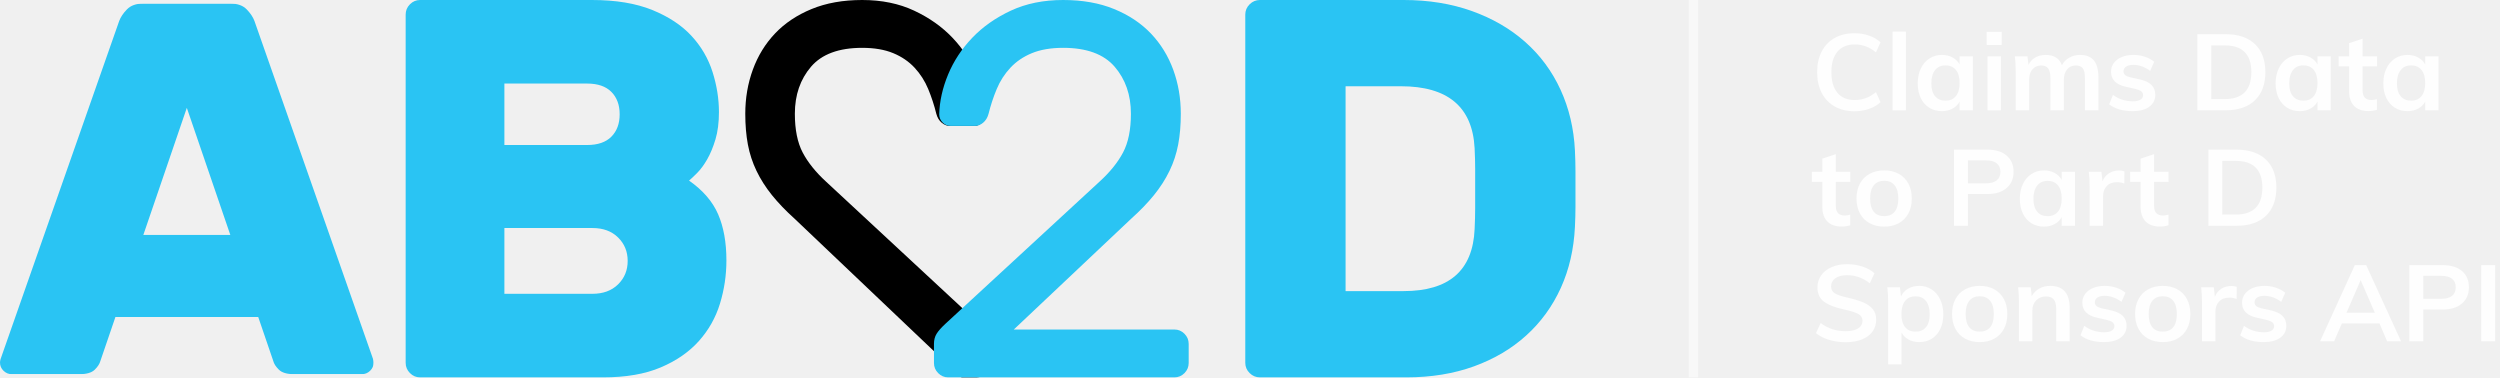
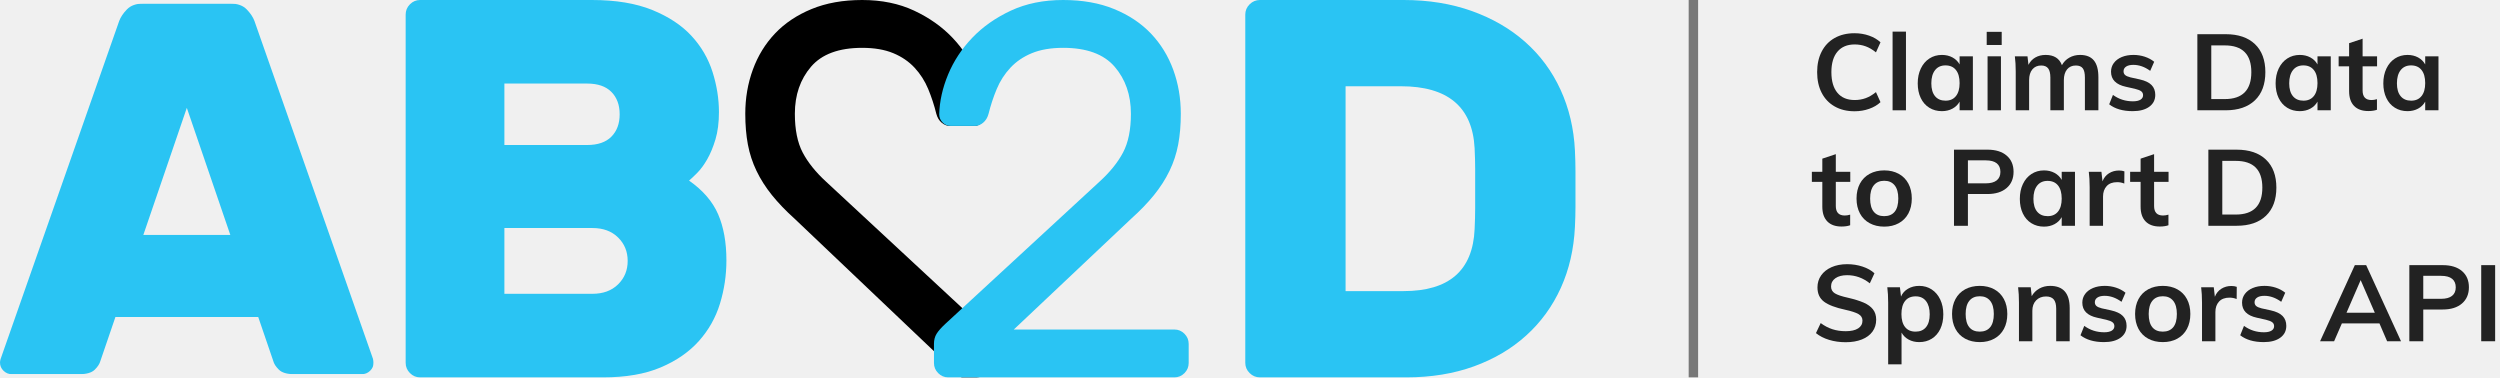
<svg xmlns="http://www.w3.org/2000/svg" xmlns:xlink="http://www.w3.org/1999/xlink" width="265px" height="40px" viewBox="0 0 265 40" version="1.1">
  <defs>
    <polygon id="path-1" points="0 0.375 39.606 0.375 39.606 39.663 0 39.663" />
  </defs>
  <g id="Page-1" stroke="none" stroke-width="1" fill="none" fill-rule="evenodd">
    <g id="AB2D-homepage-v1---middle" transform="translate(-171, -15)">
      <g id="Group-5" transform="translate(171, 15)">
-         <rect id="Rectangle" fill-opacity="0.5" fill="#FFFFFF" x="179" y="0" width="1" height="40" />
-         <path d="M194.476,11.283 C193.877,10.944 193.418,10.462 193.098,9.839 C192.778,9.215 192.617,8.485 192.617,7.646 C192.617,6.815 192.778,6.088 193.098,5.465 C193.418,4.842 193.877,4.362 194.476,4.026 C195.075,3.69 195.775,3.522 196.576,3.522 C197.125,3.522 197.642,3.607 198.126,3.777 C198.61,3.946 199.012,4.183 199.332,4.485 L198.852,5.55 C198.486,5.255 198.122,5.042 197.76,4.91 C197.397,4.778 197.01,4.711 196.598,4.711 C195.813,4.711 195.204,4.964 194.774,5.471 C194.343,5.977 194.127,6.702 194.127,7.646 C194.127,8.598 194.341,9.329 194.768,9.839 C195.195,10.349 195.805,10.603 196.598,10.603 C197.01,10.603 197.397,10.538 197.76,10.405 C198.122,10.274 198.486,10.06 198.852,9.765 L199.332,10.83 C199.012,11.133 198.61,11.368 198.126,11.538 C197.642,11.709 197.125,11.794 196.576,11.794 C195.775,11.794 195.075,11.624 194.476,11.283" id="Fill-4" fill="#FEFEFE" />
-         <polygon id="Fill-6" fill="#FEFEFE" points="200.614 11.692 202.032 11.692 202.032 3.352 200.614 3.352" />
-         <path d="M207.329,10.184 C207.588,9.86 207.718,9.402 207.718,8.813 C207.718,8.209 207.588,7.744 207.329,7.42 C207.07,7.095 206.699,6.932 206.219,6.932 C205.747,6.932 205.379,7.1 205.116,7.436 C204.852,7.773 204.721,8.24 204.721,8.836 C204.721,9.425 204.852,9.879 205.116,10.196 C205.379,10.513 205.75,10.671 206.231,10.671 C206.703,10.671 207.07,10.509 207.329,10.184 L207.329,10.184 Z M209.125,5.969 L209.125,11.691 L207.718,11.691 L207.718,10.774 C207.543,11.091 207.291,11.338 206.963,11.516 C206.635,11.693 206.261,11.782 205.842,11.782 C205.338,11.782 204.893,11.662 204.504,11.419 C204.114,11.178 203.813,10.834 203.6,10.389 C203.386,9.943 203.279,9.425 203.279,8.836 C203.279,8.247 203.388,7.724 203.606,7.266 C203.823,6.809 204.126,6.454 204.515,6.201 C204.904,5.949 205.346,5.822 205.842,5.822 C206.261,5.822 206.635,5.911 206.963,6.088 C207.291,6.266 207.543,6.513 207.718,6.83 L207.718,5.969 L209.125,5.969 Z" id="Fill-8" fill="#FEFEFE" />
-         <path d="M210.682,11.692 L212.1,11.692 L212.1,5.969 L210.682,5.969 L210.682,11.692 Z M210.59,4.768 L212.18,4.768 L212.18,3.375 L210.59,3.375 L210.59,4.768 Z" id="Fill-9" fill="#FEFEFE" />
-         <path d="M221.95,6.405 C222.27,6.794 222.43,7.386 222.43,8.179 L222.43,11.691 L221,11.691 L221,8.224 C221,7.771 220.926,7.444 220.777,7.244 C220.628,7.044 220.382,6.943 220.039,6.943 C219.642,6.943 219.332,7.082 219.107,7.357 C218.882,7.633 218.769,8.013 218.769,8.496 L218.769,11.691 L217.339,11.691 L217.339,8.224 C217.339,7.779 217.261,7.454 217.105,7.25 C216.949,7.045 216.702,6.943 216.367,6.943 C215.97,6.943 215.657,7.082 215.429,7.357 C215.2,7.633 215.086,8.013 215.086,8.496 L215.086,11.691 L213.667,11.691 L213.667,7.589 C213.667,6.986 213.636,6.445 213.575,5.969 L214.914,5.969 L215.017,6.876 C215.184,6.536 215.427,6.275 215.743,6.094 C216.06,5.913 216.424,5.822 216.836,5.822 C217.72,5.822 218.296,6.185 218.563,6.909 C218.747,6.57 219.008,6.303 219.347,6.111 C219.686,5.918 220.066,5.822 220.485,5.822 C221.141,5.822 221.629,6.017 221.95,6.405" id="Fill-10" fill="#FEFEFE" />
-         <path d="M223.574,11.057 L223.974,10.06 C224.592,10.513 225.297,10.74 226.091,10.74 C226.434,10.74 226.698,10.683 226.885,10.57 C227.072,10.456 227.166,10.298 227.166,10.094 C227.166,9.92 227.101,9.782 226.972,9.68 C226.842,9.578 226.621,9.49 226.308,9.414 L225.347,9.199 C224.295,8.972 223.769,8.439 223.769,7.601 C223.769,7.253 223.867,6.946 224.066,6.678 C224.264,6.41 224.543,6.2 224.9,6.049 C225.26,5.897 225.675,5.822 226.148,5.822 C226.56,5.822 226.956,5.884 227.338,6.009 C227.719,6.133 228.055,6.313 228.344,6.547 L227.921,7.51 C227.342,7.087 226.747,6.876 226.136,6.876 C225.808,6.876 225.553,6.936 225.37,7.057 C225.187,7.178 225.095,7.344 225.095,7.555 C225.095,7.722 225.151,7.854 225.261,7.952 C225.372,8.051 225.56,8.133 225.828,8.201 L226.812,8.417 C227.384,8.546 227.801,8.743 228.064,9.012 C228.327,9.28 228.459,9.629 228.459,10.06 C228.459,10.589 228.245,11.008 227.818,11.318 C227.391,11.627 226.807,11.782 226.068,11.782 C225.023,11.782 224.192,11.541 223.574,11.057" id="Fill-11" fill="#FEFEFE" />
-         <path d="M235.827,10.502 C237.703,10.502 238.641,9.55 238.641,7.646 C238.641,5.758 237.703,4.813 235.827,4.813 L234.396,4.813 L234.396,10.502 L235.827,10.502 Z M232.92,3.624 L235.918,3.624 C237.253,3.624 238.288,3.975 239.024,4.677 C239.76,5.38 240.128,6.37 240.128,7.646 C240.128,8.931 239.76,9.926 239.024,10.632 C238.288,11.338 237.253,11.691 235.918,11.691 L232.92,11.691 L232.92,3.624 Z" id="Fill-12" fill="#FEFEFE" />
-         <path d="M245.265,10.184 C245.524,9.86 245.654,9.402 245.654,8.813 C245.654,8.209 245.524,7.744 245.265,7.42 C245.005,7.095 244.635,6.932 244.155,6.932 C243.682,6.932 243.314,7.1 243.051,7.436 C242.788,7.773 242.656,8.24 242.656,8.836 C242.656,9.425 242.788,9.879 243.051,10.196 C243.314,10.513 243.686,10.671 244.166,10.671 C244.639,10.671 245.005,10.509 245.265,10.184 L245.265,10.184 Z M247.061,5.969 L247.061,11.691 L245.654,11.691 L245.654,10.774 C245.478,11.091 245.226,11.338 244.898,11.516 C244.57,11.693 244.196,11.782 243.777,11.782 C243.274,11.782 242.828,11.662 242.439,11.419 C242.05,11.178 241.749,10.834 241.535,10.389 C241.322,9.943 241.215,9.425 241.215,8.836 C241.215,8.247 241.323,7.724 241.541,7.266 C241.758,6.809 242.061,6.454 242.45,6.201 C242.839,5.949 243.281,5.822 243.777,5.822 C244.196,5.822 244.57,5.911 244.898,6.088 C245.226,6.266 245.478,6.513 245.654,6.83 L245.654,5.969 L247.061,5.969 Z" id="Fill-13" fill="#FEFEFE" />
-         <path d="M250.436,7.034 L250.436,9.595 C250.436,10.267 250.751,10.604 251.385,10.604 C251.56,10.604 251.751,10.574 251.957,10.513 L251.957,11.635 C251.705,11.725 251.4,11.771 251.042,11.771 C250.386,11.771 249.882,11.589 249.532,11.227 C249.18,10.864 249.005,10.343 249.005,9.663 L249.005,7.034 L247.896,7.034 L247.896,5.969 L249.005,5.969 L249.005,4.576 L250.436,4.1 L250.436,5.969 L251.969,5.969 L251.969,7.034 L250.436,7.034 Z" id="Fill-14" fill="#FEFEFE" />
-         <path d="M256.682,10.184 C256.942,9.86 257.071,9.402 257.071,8.813 C257.071,8.209 256.942,7.744 256.682,7.42 C256.423,7.095 256.053,6.932 255.572,6.932 C255.1,6.932 254.732,7.1 254.469,7.436 C254.205,7.773 254.074,8.24 254.074,8.836 C254.074,9.425 254.205,9.879 254.469,10.196 C254.732,10.513 255.103,10.671 255.584,10.671 C256.056,10.671 256.423,10.509 256.682,10.184 L256.682,10.184 Z M258.478,5.969 L258.478,11.691 L257.071,11.691 L257.071,10.774 C256.896,11.091 256.644,11.338 256.316,11.516 C255.988,11.693 255.614,11.782 255.195,11.782 C254.692,11.782 254.246,11.662 253.857,11.419 C253.467,11.178 253.166,10.834 252.953,10.389 C252.739,9.943 252.632,9.425 252.632,8.836 C252.632,8.247 252.741,7.724 252.959,7.266 C253.176,6.809 253.479,6.454 253.868,6.201 C254.257,5.949 254.699,5.822 255.195,5.822 C255.614,5.822 255.988,5.911 256.316,6.088 C256.644,6.266 256.896,6.513 257.071,6.83 L257.071,5.969 L258.478,5.969 Z" id="Fill-15" fill="#FEFEFE" />
-         <path d="M194.596,19.275 L194.596,21.836 C194.596,22.508 194.912,22.844 195.546,22.844 C195.721,22.844 195.912,22.814 196.118,22.754 L196.118,23.876 C195.866,23.966 195.561,24.012 195.203,24.012 C194.547,24.012 194.043,23.83 193.692,23.468 C193.341,23.105 193.166,22.584 193.166,21.904 L193.166,19.275 L192.057,19.275 L192.057,18.21 L193.166,18.21 L193.166,16.817 L194.596,16.34 L194.596,18.21 L196.129,18.21 L196.129,19.275 L194.596,19.275 Z" id="Fill-16" fill="#FEFEFE" />
-         <path d="M200.837,22.442 C201.092,22.129 201.22,21.662 201.22,21.043 C201.22,20.431 201.091,19.965 200.831,19.643 C200.572,19.323 200.205,19.162 199.733,19.162 C199.253,19.162 198.883,19.323 198.623,19.643 C198.364,19.965 198.234,20.431 198.234,21.043 C198.234,21.662 198.361,22.129 198.617,22.442 C198.873,22.756 199.241,22.912 199.721,22.912 C200.209,22.912 200.581,22.756 200.837,22.442 M198.183,23.66 C197.736,23.419 197.393,23.073 197.153,22.624 C196.912,22.174 196.792,21.647 196.792,21.043 C196.792,20.438 196.912,19.912 197.153,19.462 C197.393,19.013 197.736,18.667 198.183,18.425 C198.629,18.184 199.145,18.062 199.733,18.062 C200.313,18.062 200.824,18.184 201.266,18.425 C201.708,18.667 202.049,19.013 202.29,19.462 C202.53,19.912 202.65,20.438 202.65,21.043 C202.65,21.647 202.53,22.174 202.29,22.624 C202.049,23.073 201.708,23.419 201.266,23.66 C200.824,23.902 200.313,24.023 199.733,24.023 C199.145,24.023 198.629,23.902 198.183,23.66" id="Fill-17" fill="#FEFEFE" />
-         <path d="M210.487,19.434 C210.998,19.434 211.385,19.33 211.648,19.122 C211.911,18.914 212.043,18.614 212.043,18.221 C212.043,17.821 211.913,17.517 211.654,17.309 C211.395,17.102 211.005,16.998 210.487,16.998 L208.599,16.998 L208.599,19.434 L210.487,19.434 Z M207.123,15.864 L210.659,15.864 C211.536,15.864 212.218,16.074 212.706,16.494 C213.194,16.913 213.438,17.485 213.438,18.21 C213.438,18.935 213.193,19.509 212.7,19.932 C212.209,20.355 211.528,20.567 210.659,20.567 L208.599,20.567 L208.599,23.932 L207.123,23.932 L207.123,15.864 Z" id="Fill-18" fill="#FEFEFE" />
-         <path d="M218.152,22.425 C218.411,22.101 218.541,21.643 218.541,21.054 C218.541,20.45 218.411,19.985 218.152,19.661 C217.892,19.336 217.522,19.173 217.042,19.173 C216.569,19.173 216.202,19.341 215.938,19.677 C215.675,20.014 215.543,20.48 215.543,21.077 C215.543,21.666 215.675,22.119 215.938,22.437 C216.202,22.754 216.573,22.912 217.054,22.912 C217.526,22.912 217.892,22.75 218.152,22.425 L218.152,22.425 Z M219.948,18.21 L219.948,23.932 L218.541,23.932 L218.541,23.015 C218.365,23.331 218.114,23.579 217.785,23.757 C217.457,23.934 217.083,24.023 216.665,24.023 C216.161,24.023 215.715,23.902 215.326,23.66 C214.937,23.418 214.636,23.075 214.422,22.629 C214.209,22.183 214.102,21.666 214.102,21.077 C214.102,20.488 214.21,19.965 214.428,19.507 C214.645,19.05 214.948,18.695 215.337,18.442 C215.726,18.189 216.168,18.063 216.665,18.063 C217.083,18.063 217.457,18.152 217.785,18.329 C218.114,18.507 218.365,18.754 218.541,19.071 L218.541,18.21 L219.948,18.21 Z" id="Fill-19" fill="#FEFEFE" />
-         <path d="M225.187,18.165 L225.175,19.456 C224.932,19.358 224.68,19.309 224.421,19.309 C223.932,19.309 223.561,19.449 223.306,19.729 C223.05,20.008 222.922,20.378 222.922,20.839 L222.922,23.932 L221.504,23.932 L221.504,19.831 C221.504,19.226 221.473,18.686 221.412,18.21 L222.751,18.21 L222.865,19.219 C223.01,18.849 223.239,18.565 223.551,18.369 C223.864,18.172 224.218,18.074 224.616,18.074 C224.836,18.074 225.027,18.105 225.187,18.165" id="Fill-20" fill="#FEFEFE" />
-         <path d="M228.334,19.275 L228.334,21.836 C228.334,22.508 228.65,22.844 229.283,22.844 C229.458,22.844 229.649,22.814 229.855,22.754 L229.855,23.876 C229.603,23.966 229.298,24.012 228.94,24.012 C228.284,24.012 227.78,23.83 227.43,23.468 C227.078,23.105 226.904,22.584 226.904,21.904 L226.904,19.275 L225.794,19.275 L225.794,18.21 L226.904,18.21 L226.904,16.817 L228.334,16.34 L228.334,18.21 L229.867,18.21 L229.867,19.275 L228.334,19.275 Z" id="Fill-21" fill="#FEFEFE" />
-         <path d="M236.994,22.742 C238.87,22.742 239.808,21.791 239.808,19.887 C239.808,17.999 238.87,17.054 236.994,17.054 L235.563,17.054 L235.563,22.742 L236.994,22.742 Z M234.087,15.865 L237.085,15.865 C238.42,15.865 239.455,16.216 240.191,16.918 C240.927,17.621 241.295,18.61 241.295,19.887 C241.295,21.171 240.927,22.166 240.191,22.873 C239.455,23.579 238.42,23.932 237.085,23.932 L234.087,23.932 L234.087,15.865 Z" id="Fill-22" fill="#FEFEFE" />
-         <path d="M193.881,36.025 C193.336,35.859 192.873,35.621 192.491,35.311 L192.994,34.246 C193.391,34.541 193.805,34.758 194.236,34.898 C194.667,35.038 195.138,35.107 195.649,35.107 C196.213,35.107 196.65,35.009 196.958,34.813 C197.267,34.616 197.422,34.341 197.422,33.986 C197.422,33.684 197.279,33.452 196.993,33.289 C196.707,33.127 196.236,32.974 195.58,32.83 C194.558,32.611 193.815,32.328 193.349,31.98 C192.884,31.633 192.651,31.127 192.651,30.462 C192.651,29.986 192.781,29.563 193.04,29.193 C193.3,28.822 193.668,28.532 194.144,28.32 C194.621,28.109 195.172,28.003 195.798,28.003 C196.37,28.003 196.913,28.088 197.428,28.258 C197.943,28.428 198.364,28.664 198.692,28.966 L198.2,30.031 C197.476,29.458 196.674,29.17 195.798,29.17 C195.271,29.17 194.856,29.278 194.551,29.493 C194.245,29.708 194.093,30.001 194.093,30.372 C194.093,30.688 194.229,30.93 194.499,31.096 C194.77,31.262 195.233,31.418 195.889,31.561 C196.568,31.719 197.12,31.892 197.548,32.076 C197.975,32.261 198.303,32.5 198.532,32.79 C198.761,33.081 198.875,33.445 198.875,33.884 C198.875,34.367 198.745,34.788 198.486,35.147 C198.226,35.506 197.853,35.784 197.365,35.98 C196.877,36.176 196.301,36.275 195.638,36.275 C195.012,36.275 194.426,36.191 193.881,36.025" id="Fill-23" fill="#FEFEFE" />
-         <path d="M204.16,34.677 C204.42,34.36 204.549,33.907 204.549,33.318 C204.549,32.721 204.42,32.254 204.16,31.918 C203.901,31.582 203.535,31.413 203.063,31.413 C202.574,31.413 202.2,31.576 201.941,31.901 C201.682,32.226 201.552,32.69 201.552,33.295 C201.552,33.891 201.682,34.35 201.941,34.672 C202.2,34.993 202.57,35.153 203.051,35.153 C203.531,35.153 203.901,34.994 204.16,34.677 M204.761,30.683 C205.146,30.936 205.448,31.291 205.665,31.748 C205.882,32.205 205.991,32.728 205.991,33.318 C205.991,33.907 205.884,34.424 205.671,34.87 C205.457,35.315 205.158,35.659 204.772,35.901 C204.387,36.143 203.943,36.263 203.439,36.263 C203.02,36.263 202.647,36.175 202.319,35.997 C201.991,35.82 201.739,35.572 201.564,35.255 L201.564,38.62 L200.145,38.62 L200.145,32.071 C200.145,31.467 200.115,30.926 200.054,30.451 L201.392,30.451 L201.506,31.436 C201.659,31.081 201.907,30.804 202.25,30.604 C202.593,30.404 202.99,30.303 203.439,30.303 C203.936,30.303 204.376,30.43 204.761,30.683" id="Fill-24" fill="#FEFEFE" />
-         <path d="M210.961,34.683 C211.217,34.369 211.345,33.903 211.345,33.283 C211.345,32.672 211.215,32.205 210.956,31.884 C210.696,31.563 210.33,31.402 209.858,31.402 C209.377,31.402 209.007,31.563 208.748,31.884 C208.488,32.205 208.359,32.672 208.359,33.283 C208.359,33.903 208.486,34.369 208.742,34.683 C208.997,34.996 209.366,35.153 209.846,35.153 C210.334,35.153 210.706,34.996 210.961,34.683 M208.307,35.901 C207.861,35.659 207.518,35.313 207.278,34.864 C207.037,34.415 206.917,33.888 206.917,33.283 C206.917,32.679 207.037,32.152 207.278,31.703 C207.518,31.253 207.861,30.908 208.307,30.666 C208.754,30.424 209.27,30.303 209.858,30.303 C210.437,30.303 210.949,30.424 211.391,30.666 C211.833,30.908 212.174,31.253 212.415,31.703 C212.655,32.152 212.775,32.679 212.775,33.283 C212.775,33.888 212.655,34.415 212.415,34.864 C212.174,35.313 211.833,35.659 211.391,35.901 C210.949,36.143 210.437,36.263 209.858,36.263 C209.27,36.263 208.754,36.143 208.307,35.901" id="Fill-25" fill="#FEFEFE" />
-         <path d="M219.387,32.66 L219.387,36.173 L217.957,36.173 L217.957,32.728 C217.957,32.275 217.87,31.944 217.694,31.737 C217.518,31.529 217.248,31.425 216.882,31.425 C216.447,31.425 216.097,31.563 215.829,31.839 C215.562,32.114 215.429,32.479 215.429,32.932 L215.429,36.173 L214.01,36.173 L214.01,32.071 C214.01,31.467 213.98,30.926 213.919,30.451 L215.257,30.451 L215.361,31.391 C215.559,31.044 215.827,30.776 216.167,30.587 C216.506,30.398 216.889,30.303 217.317,30.303 C218.697,30.303 219.387,31.089 219.387,32.66" id="Fill-26" fill="#FEFEFE" />
-         <path d="M220.532,35.538 L220.932,34.541 C221.55,34.994 222.255,35.221 223.049,35.221 C223.392,35.221 223.656,35.164 223.843,35.051 C224.03,34.937 224.124,34.779 224.124,34.575 C224.124,34.401 224.059,34.263 223.93,34.162 C223.8,34.06 223.579,33.971 223.266,33.895 L222.305,33.68 C221.252,33.453 220.726,32.92 220.726,32.082 C220.726,31.735 220.825,31.427 221.024,31.159 C221.222,30.891 221.5,30.681 221.858,30.53 C222.217,30.379 222.633,30.303 223.106,30.303 C223.517,30.303 223.914,30.365 224.296,30.49 C224.677,30.615 225.013,30.794 225.302,31.028 L224.879,31.992 C224.3,31.569 223.704,31.357 223.094,31.357 C222.766,31.357 222.51,31.417 222.328,31.539 C222.145,31.659 222.053,31.826 222.053,32.037 C222.053,32.203 222.109,32.335 222.219,32.433 C222.33,32.532 222.518,32.615 222.785,32.683 L223.77,32.898 C224.342,33.027 224.759,33.225 225.022,33.493 C225.285,33.761 225.417,34.111 225.417,34.541 C225.417,35.07 225.203,35.489 224.776,35.799 C224.348,36.108 223.765,36.263 223.026,36.263 C221.98,36.263 221.15,36.022 220.532,35.538" id="Fill-27" fill="#FEFEFE" />
-         <path d="M230.364,34.683 C230.62,34.369 230.747,33.903 230.747,33.283 C230.747,32.672 230.618,32.205 230.358,31.884 C230.099,31.563 229.733,31.402 229.26,31.402 C228.78,31.402 228.41,31.563 228.15,31.884 C227.891,32.205 227.762,32.672 227.762,33.283 C227.762,33.903 227.889,34.369 228.144,34.683 C228.4,34.996 228.768,35.153 229.249,35.153 C229.737,35.153 230.108,34.996 230.364,34.683 M227.71,35.901 C227.264,35.659 226.921,35.313 226.681,34.864 C226.44,34.415 226.32,33.888 226.32,33.283 C226.32,32.679 226.44,32.152 226.681,31.703 C226.921,31.253 227.264,30.908 227.71,30.666 C228.157,30.424 228.673,30.303 229.26,30.303 C229.84,30.303 230.351,30.424 230.793,30.666 C231.235,30.908 231.577,31.253 231.817,31.703 C232.057,32.152 232.177,32.679 232.177,33.283 C232.177,33.888 232.057,34.415 231.817,34.864 C231.577,35.313 231.235,35.659 230.793,35.901 C230.351,36.143 229.84,36.263 229.26,36.263 C228.673,36.263 228.157,36.143 227.71,35.901" id="Fill-28" fill="#FEFEFE" />
-         <path d="M237.097,30.405 L237.085,31.697 C236.841,31.599 236.589,31.549 236.331,31.549 C235.842,31.549 235.471,31.69 235.215,31.969 C234.96,32.249 234.832,32.618 234.832,33.079 L234.832,36.172 L233.413,36.172 L233.413,32.071 C233.413,31.467 233.382,30.926 233.322,30.451 L234.66,30.451 L234.775,31.459 C234.919,31.089 235.148,30.805 235.461,30.609 C235.773,30.413 236.128,30.314 236.525,30.314 C236.746,30.314 236.937,30.345 237.097,30.405" id="Fill-29" fill="#FEFEFE" />
-         <path d="M237.463,35.538 L237.864,34.541 C238.482,34.994 239.186,35.221 239.98,35.221 C240.323,35.221 240.588,35.164 240.775,35.051 C240.962,34.937 241.055,34.779 241.055,34.575 C241.055,34.401 240.991,34.263 240.861,34.162 C240.731,34.06 240.51,33.971 240.197,33.895 L239.236,33.68 C238.184,33.453 237.658,32.92 237.658,32.082 C237.658,31.735 237.756,31.427 237.955,31.159 C238.154,30.891 238.432,30.681 238.79,30.53 C239.149,30.379 239.564,30.303 240.037,30.303 C240.449,30.303 240.846,30.365 241.227,30.49 C241.608,30.615 241.944,30.794 242.234,31.028 L241.81,31.992 C241.231,31.569 240.636,31.357 240.026,31.357 C239.698,31.357 239.442,31.417 239.259,31.539 C239.076,31.659 238.984,31.826 238.984,32.037 C238.984,32.203 239.04,32.335 239.15,32.433 C239.261,32.532 239.45,32.615 239.717,32.683 L240.701,32.898 C241.273,33.027 241.69,33.225 241.953,33.493 C242.216,33.761 242.348,34.111 242.348,34.541 C242.348,35.07 242.135,35.489 241.707,35.799 C241.28,36.108 240.697,36.263 239.957,36.263 C238.912,36.263 238.081,36.022 237.463,35.538" id="Fill-30" fill="#FEFEFE" />
-         <path d="M248.731,33.147 L251.729,33.147 L250.23,29.691 L248.731,33.147 Z M253.033,36.172 L252.221,34.28 L248.239,34.28 L247.416,36.172 L245.929,36.172 L249.612,28.105 L250.814,28.105 L254.508,36.172 L253.033,36.172 Z" id="Fill-31" fill="#FEFEFE" />
-         <path d="M258.753,31.674 C259.265,31.674 259.651,31.571 259.915,31.363 C260.177,31.155 260.31,30.855 260.31,30.462 C260.31,30.062 260.18,29.758 259.92,29.55 C259.661,29.342 259.272,29.238 258.753,29.238 L256.866,29.238 L256.866,31.674 L258.753,31.674 Z M255.39,28.105 L258.926,28.105 C259.802,28.105 260.485,28.315 260.973,28.734 C261.461,29.153 261.705,29.725 261.705,30.451 C261.705,31.176 261.459,31.75 260.967,32.173 C260.475,32.596 259.795,32.807 258.926,32.807 L256.866,32.807 L256.866,36.172 L255.39,36.172 L255.39,28.105 Z" id="Fill-32" fill="#FEFEFE" />
-         <polygon id="Fill-33" fill="#FEFEFE" points="263.009 36.173 264.485 36.173 264.485 28.105 263.009 28.105" />
+         <rect id="Rectangle" fill-opacity="0.5" fill="#000000" x="179" y="0" width="1" height="40" />
+         <path d="M194.476,11.283 C193.877,10.944 193.418,10.462 193.098,9.839 C192.778,9.215 192.617,8.485 192.617,7.646 C192.617,6.815 192.778,6.088 193.098,5.465 C193.418,4.842 193.877,4.362 194.476,4.026 C195.075,3.69 195.775,3.522 196.576,3.522 C197.125,3.522 197.642,3.607 198.126,3.777 C198.61,3.946 199.012,4.183 199.332,4.485 L198.852,5.55 C198.486,5.255 198.122,5.042 197.76,4.91 C197.397,4.778 197.01,4.711 196.598,4.711 C195.813,4.711 195.204,4.964 194.774,5.471 C194.343,5.977 194.127,6.702 194.127,7.646 C194.127,8.598 194.341,9.329 194.768,9.839 C195.195,10.349 195.805,10.603 196.598,10.603 C197.01,10.603 197.397,10.538 197.76,10.405 C198.122,10.274 198.486,10.06 198.852,9.765 L199.332,10.83 C199.012,11.133 198.61,11.368 198.126,11.538 C197.642,11.709 197.125,11.794 196.576,11.794 C195.775,11.794 195.075,11.624 194.476,11.283" id="Fill-4" fill="#222222" />
+         <polygon id="Fill-6" fill="#222222" points="200.614 11.692 202.032 11.692 202.032 3.352 200.614 3.352" />
+         <path d="M207.329,10.184 C207.588,9.86 207.718,9.402 207.718,8.813 C207.718,8.209 207.588,7.744 207.329,7.42 C207.07,7.095 206.699,6.932 206.219,6.932 C205.747,6.932 205.379,7.1 205.116,7.436 C204.852,7.773 204.721,8.24 204.721,8.836 C204.721,9.425 204.852,9.879 205.116,10.196 C205.379,10.513 205.75,10.671 206.231,10.671 C206.703,10.671 207.07,10.509 207.329,10.184 L207.329,10.184 Z M209.125,5.969 L209.125,11.691 L207.718,11.691 L207.718,10.774 C207.543,11.091 207.291,11.338 206.963,11.516 C206.635,11.693 206.261,11.782 205.842,11.782 C205.338,11.782 204.893,11.662 204.504,11.419 C204.114,11.178 203.813,10.834 203.6,10.389 C203.386,9.943 203.279,9.425 203.279,8.836 C203.279,8.247 203.388,7.724 203.606,7.266 C203.823,6.809 204.126,6.454 204.515,6.201 C204.904,5.949 205.346,5.822 205.842,5.822 C206.261,5.822 206.635,5.911 206.963,6.088 C207.291,6.266 207.543,6.513 207.718,6.83 L207.718,5.969 L209.125,5.969 Z" id="Fill-8" fill="#222222" />
+         <path d="M210.682,11.692 L212.1,11.692 L212.1,5.969 L210.682,5.969 L210.682,11.692 Z M210.59,4.768 L212.18,4.768 L212.18,3.375 L210.59,3.375 L210.59,4.768 Z" id="Fill-9" fill="#222222" />
+         <path d="M221.95,6.405 C222.27,6.794 222.43,7.386 222.43,8.179 L222.43,11.691 L221,11.691 L221,8.224 C221,7.771 220.926,7.444 220.777,7.244 C220.628,7.044 220.382,6.943 220.039,6.943 C219.642,6.943 219.332,7.082 219.107,7.357 C218.882,7.633 218.769,8.013 218.769,8.496 L218.769,11.691 L217.339,11.691 L217.339,8.224 C217.339,7.779 217.261,7.454 217.105,7.25 C216.949,7.045 216.702,6.943 216.367,6.943 C215.97,6.943 215.657,7.082 215.429,7.357 C215.2,7.633 215.086,8.013 215.086,8.496 L215.086,11.691 L213.667,11.691 L213.667,7.589 C213.667,6.986 213.636,6.445 213.575,5.969 L214.914,5.969 L215.017,6.876 C215.184,6.536 215.427,6.275 215.743,6.094 C216.06,5.913 216.424,5.822 216.836,5.822 C217.72,5.822 218.296,6.185 218.563,6.909 C218.747,6.57 219.008,6.303 219.347,6.111 C219.686,5.918 220.066,5.822 220.485,5.822 C221.141,5.822 221.629,6.017 221.95,6.405" id="Fill-10" fill="#222222" />
+         <path d="M223.574,11.057 L223.974,10.06 C224.592,10.513 225.297,10.74 226.091,10.74 C226.434,10.74 226.698,10.683 226.885,10.57 C227.072,10.456 227.166,10.298 227.166,10.094 C227.166,9.92 227.101,9.782 226.972,9.68 C226.842,9.578 226.621,9.49 226.308,9.414 L225.347,9.199 C224.295,8.972 223.769,8.439 223.769,7.601 C223.769,7.253 223.867,6.946 224.066,6.678 C224.264,6.41 224.543,6.2 224.9,6.049 C225.26,5.897 225.675,5.822 226.148,5.822 C226.56,5.822 226.956,5.884 227.338,6.009 C227.719,6.133 228.055,6.313 228.344,6.547 L227.921,7.51 C227.342,7.087 226.747,6.876 226.136,6.876 C225.808,6.876 225.553,6.936 225.37,7.057 C225.187,7.178 225.095,7.344 225.095,7.555 C225.095,7.722 225.151,7.854 225.261,7.952 C225.372,8.051 225.56,8.133 225.828,8.201 L226.812,8.417 C227.384,8.546 227.801,8.743 228.064,9.012 C228.327,9.28 228.459,9.629 228.459,10.06 C228.459,10.589 228.245,11.008 227.818,11.318 C227.391,11.627 226.807,11.782 226.068,11.782 C225.023,11.782 224.192,11.541 223.574,11.057" id="Fill-11" fill="#222222" />
+         <path d="M235.827,10.502 C237.703,10.502 238.641,9.55 238.641,7.646 C238.641,5.758 237.703,4.813 235.827,4.813 L234.396,4.813 L234.396,10.502 L235.827,10.502 Z M232.92,3.624 L235.918,3.624 C237.253,3.624 238.288,3.975 239.024,4.677 C239.76,5.38 240.128,6.37 240.128,7.646 C240.128,8.931 239.76,9.926 239.024,10.632 C238.288,11.338 237.253,11.691 235.918,11.691 L232.92,11.691 L232.92,3.624 Z" id="Fill-12" fill="#222222" />
+         <path d="M245.265,10.184 C245.524,9.86 245.654,9.402 245.654,8.813 C245.654,8.209 245.524,7.744 245.265,7.42 C245.005,7.095 244.635,6.932 244.155,6.932 C243.682,6.932 243.314,7.1 243.051,7.436 C242.788,7.773 242.656,8.24 242.656,8.836 C242.656,9.425 242.788,9.879 243.051,10.196 C243.314,10.513 243.686,10.671 244.166,10.671 C244.639,10.671 245.005,10.509 245.265,10.184 L245.265,10.184 Z M247.061,5.969 L247.061,11.691 L245.654,11.691 L245.654,10.774 C245.478,11.091 245.226,11.338 244.898,11.516 C244.57,11.693 244.196,11.782 243.777,11.782 C243.274,11.782 242.828,11.662 242.439,11.419 C242.05,11.178 241.749,10.834 241.535,10.389 C241.322,9.943 241.215,9.425 241.215,8.836 C241.215,8.247 241.323,7.724 241.541,7.266 C241.758,6.809 242.061,6.454 242.45,6.201 C242.839,5.949 243.281,5.822 243.777,5.822 C244.196,5.822 244.57,5.911 244.898,6.088 C245.226,6.266 245.478,6.513 245.654,6.83 L245.654,5.969 L247.061,5.969 Z" id="Fill-13" fill="#222222" />
+         <path d="M250.436,7.034 L250.436,9.595 C250.436,10.267 250.751,10.604 251.385,10.604 C251.56,10.604 251.751,10.574 251.957,10.513 L251.957,11.635 C251.705,11.725 251.4,11.771 251.042,11.771 C250.386,11.771 249.882,11.589 249.532,11.227 C249.18,10.864 249.005,10.343 249.005,9.663 L249.005,7.034 L247.896,7.034 L247.896,5.969 L249.005,5.969 L249.005,4.576 L250.436,4.1 L250.436,5.969 L251.969,5.969 L251.969,7.034 L250.436,7.034 Z" id="Fill-14" fill="#222222" />
+         <path d="M256.682,10.184 C256.942,9.86 257.071,9.402 257.071,8.813 C257.071,8.209 256.942,7.744 256.682,7.42 C256.423,7.095 256.053,6.932 255.572,6.932 C255.1,6.932 254.732,7.1 254.469,7.436 C254.205,7.773 254.074,8.24 254.074,8.836 C254.074,9.425 254.205,9.879 254.469,10.196 C254.732,10.513 255.103,10.671 255.584,10.671 C256.056,10.671 256.423,10.509 256.682,10.184 L256.682,10.184 Z M258.478,5.969 L258.478,11.691 L257.071,11.691 L257.071,10.774 C256.896,11.091 256.644,11.338 256.316,11.516 C255.988,11.693 255.614,11.782 255.195,11.782 C254.692,11.782 254.246,11.662 253.857,11.419 C253.467,11.178 253.166,10.834 252.953,10.389 C252.739,9.943 252.632,9.425 252.632,8.836 C252.632,8.247 252.741,7.724 252.959,7.266 C253.176,6.809 253.479,6.454 253.868,6.201 C254.257,5.949 254.699,5.822 255.195,5.822 C255.614,5.822 255.988,5.911 256.316,6.088 C256.644,6.266 256.896,6.513 257.071,6.83 L257.071,5.969 L258.478,5.969 Z" id="Fill-15" fill="#222222" />
+         <path d="M194.596,19.275 L194.596,21.836 C194.596,22.508 194.912,22.844 195.546,22.844 C195.721,22.844 195.912,22.814 196.118,22.754 L196.118,23.876 C195.866,23.966 195.561,24.012 195.203,24.012 C194.547,24.012 194.043,23.83 193.692,23.468 C193.341,23.105 193.166,22.584 193.166,21.904 L193.166,19.275 L192.057,19.275 L192.057,18.21 L193.166,18.21 L193.166,16.817 L194.596,16.34 L194.596,18.21 L196.129,18.21 L196.129,19.275 L194.596,19.275 Z" id="Fill-16" fill="#222222" />
+         <path d="M200.837,22.442 C201.092,22.129 201.22,21.662 201.22,21.043 C201.22,20.431 201.091,19.965 200.831,19.643 C200.572,19.323 200.205,19.162 199.733,19.162 C199.253,19.162 198.883,19.323 198.623,19.643 C198.364,19.965 198.234,20.431 198.234,21.043 C198.234,21.662 198.361,22.129 198.617,22.442 C198.873,22.756 199.241,22.912 199.721,22.912 C200.209,22.912 200.581,22.756 200.837,22.442 M198.183,23.66 C197.736,23.419 197.393,23.073 197.153,22.624 C196.912,22.174 196.792,21.647 196.792,21.043 C196.792,20.438 196.912,19.912 197.153,19.462 C197.393,19.013 197.736,18.667 198.183,18.425 C198.629,18.184 199.145,18.062 199.733,18.062 C200.313,18.062 200.824,18.184 201.266,18.425 C201.708,18.667 202.049,19.013 202.29,19.462 C202.53,19.912 202.65,20.438 202.65,21.043 C202.65,21.647 202.53,22.174 202.29,22.624 C202.049,23.073 201.708,23.419 201.266,23.66 C200.824,23.902 200.313,24.023 199.733,24.023 C199.145,24.023 198.629,23.902 198.183,23.66" id="Fill-17" fill="#222222" />
+         <path d="M210.487,19.434 C210.998,19.434 211.385,19.33 211.648,19.122 C211.911,18.914 212.043,18.614 212.043,18.221 C212.043,17.821 211.913,17.517 211.654,17.309 C211.395,17.102 211.005,16.998 210.487,16.998 L208.599,16.998 L208.599,19.434 L210.487,19.434 Z M207.123,15.864 L210.659,15.864 C211.536,15.864 212.218,16.074 212.706,16.494 C213.194,16.913 213.438,17.485 213.438,18.21 C213.438,18.935 213.193,19.509 212.7,19.932 C212.209,20.355 211.528,20.567 210.659,20.567 L208.599,20.567 L208.599,23.932 L207.123,23.932 L207.123,15.864 Z" id="Fill-18" fill="#222222" />
+         <path d="M218.152,22.425 C218.411,22.101 218.541,21.643 218.541,21.054 C218.541,20.45 218.411,19.985 218.152,19.661 C217.892,19.336 217.522,19.173 217.042,19.173 C216.569,19.173 216.202,19.341 215.938,19.677 C215.675,20.014 215.543,20.48 215.543,21.077 C215.543,21.666 215.675,22.119 215.938,22.437 C216.202,22.754 216.573,22.912 217.054,22.912 C217.526,22.912 217.892,22.75 218.152,22.425 L218.152,22.425 Z M219.948,18.21 L219.948,23.932 L218.541,23.932 L218.541,23.015 C218.365,23.331 218.114,23.579 217.785,23.757 C217.457,23.934 217.083,24.023 216.665,24.023 C216.161,24.023 215.715,23.902 215.326,23.66 C214.937,23.418 214.636,23.075 214.422,22.629 C214.209,22.183 214.102,21.666 214.102,21.077 C214.102,20.488 214.21,19.965 214.428,19.507 C214.645,19.05 214.948,18.695 215.337,18.442 C215.726,18.189 216.168,18.063 216.665,18.063 C217.083,18.063 217.457,18.152 217.785,18.329 C218.114,18.507 218.365,18.754 218.541,19.071 L218.541,18.21 L219.948,18.21 Z" id="Fill-19" fill="#222222" />
+         <path d="M225.187,18.165 L225.175,19.456 C224.932,19.358 224.68,19.309 224.421,19.309 C223.932,19.309 223.561,19.449 223.306,19.729 C223.05,20.008 222.922,20.378 222.922,20.839 L222.922,23.932 L221.504,23.932 L221.504,19.831 C221.504,19.226 221.473,18.686 221.412,18.21 L222.751,18.21 L222.865,19.219 C223.01,18.849 223.239,18.565 223.551,18.369 C223.864,18.172 224.218,18.074 224.616,18.074 C224.836,18.074 225.027,18.105 225.187,18.165" id="Fill-20" fill="#222222" />
+         <path d="M228.334,19.275 L228.334,21.836 C228.334,22.508 228.65,22.844 229.283,22.844 C229.458,22.844 229.649,22.814 229.855,22.754 L229.855,23.876 C229.603,23.966 229.298,24.012 228.94,24.012 C228.284,24.012 227.78,23.83 227.43,23.468 C227.078,23.105 226.904,22.584 226.904,21.904 L226.904,19.275 L225.794,19.275 L225.794,18.21 L226.904,18.21 L226.904,16.817 L228.334,16.34 L228.334,18.21 L229.867,18.21 L229.867,19.275 L228.334,19.275 Z" id="Fill-21" fill="#222222" />
+         <path d="M236.994,22.742 C238.87,22.742 239.808,21.791 239.808,19.887 C239.808,17.999 238.87,17.054 236.994,17.054 L235.563,17.054 L235.563,22.742 L236.994,22.742 Z M234.087,15.865 L237.085,15.865 C238.42,15.865 239.455,16.216 240.191,16.918 C240.927,17.621 241.295,18.61 241.295,19.887 C241.295,21.171 240.927,22.166 240.191,22.873 C239.455,23.579 238.42,23.932 237.085,23.932 L234.087,23.932 L234.087,15.865 Z" id="Fill-22" fill="#222222" />
+         <path d="M193.881,36.025 C193.336,35.859 192.873,35.621 192.491,35.311 L192.994,34.246 C193.391,34.541 193.805,34.758 194.236,34.898 C194.667,35.038 195.138,35.107 195.649,35.107 C196.213,35.107 196.65,35.009 196.958,34.813 C197.267,34.616 197.422,34.341 197.422,33.986 C197.422,33.684 197.279,33.452 196.993,33.289 C196.707,33.127 196.236,32.974 195.58,32.83 C194.558,32.611 193.815,32.328 193.349,31.98 C192.884,31.633 192.651,31.127 192.651,30.462 C192.651,29.986 192.781,29.563 193.04,29.193 C193.3,28.822 193.668,28.532 194.144,28.32 C194.621,28.109 195.172,28.003 195.798,28.003 C196.37,28.003 196.913,28.088 197.428,28.258 C197.943,28.428 198.364,28.664 198.692,28.966 L198.2,30.031 C197.476,29.458 196.674,29.17 195.798,29.17 C195.271,29.17 194.856,29.278 194.551,29.493 C194.245,29.708 194.093,30.001 194.093,30.372 C194.093,30.688 194.229,30.93 194.499,31.096 C194.77,31.262 195.233,31.418 195.889,31.561 C196.568,31.719 197.12,31.892 197.548,32.076 C197.975,32.261 198.303,32.5 198.532,32.79 C198.761,33.081 198.875,33.445 198.875,33.884 C198.875,34.367 198.745,34.788 198.486,35.147 C198.226,35.506 197.853,35.784 197.365,35.98 C196.877,36.176 196.301,36.275 195.638,36.275 C195.012,36.275 194.426,36.191 193.881,36.025" id="Fill-23" fill="#222222" />
+         <path d="M204.16,34.677 C204.42,34.36 204.549,33.907 204.549,33.318 C204.549,32.721 204.42,32.254 204.16,31.918 C203.901,31.582 203.535,31.413 203.063,31.413 C202.574,31.413 202.2,31.576 201.941,31.901 C201.682,32.226 201.552,32.69 201.552,33.295 C201.552,33.891 201.682,34.35 201.941,34.672 C202.2,34.993 202.57,35.153 203.051,35.153 C203.531,35.153 203.901,34.994 204.16,34.677 M204.761,30.683 C205.146,30.936 205.448,31.291 205.665,31.748 C205.882,32.205 205.991,32.728 205.991,33.318 C205.991,33.907 205.884,34.424 205.671,34.87 C205.457,35.315 205.158,35.659 204.772,35.901 C204.387,36.143 203.943,36.263 203.439,36.263 C203.02,36.263 202.647,36.175 202.319,35.997 C201.991,35.82 201.739,35.572 201.564,35.255 L201.564,38.62 L200.145,38.62 L200.145,32.071 C200.145,31.467 200.115,30.926 200.054,30.451 L201.392,30.451 L201.506,31.436 C201.659,31.081 201.907,30.804 202.25,30.604 C202.593,30.404 202.99,30.303 203.439,30.303 C203.936,30.303 204.376,30.43 204.761,30.683" id="Fill-24" fill="#222222" />
+         <path d="M210.961,34.683 C211.217,34.369 211.345,33.903 211.345,33.283 C211.345,32.672 211.215,32.205 210.956,31.884 C210.696,31.563 210.33,31.402 209.858,31.402 C209.377,31.402 209.007,31.563 208.748,31.884 C208.488,32.205 208.359,32.672 208.359,33.283 C208.359,33.903 208.486,34.369 208.742,34.683 C208.997,34.996 209.366,35.153 209.846,35.153 C210.334,35.153 210.706,34.996 210.961,34.683 M208.307,35.901 C207.861,35.659 207.518,35.313 207.278,34.864 C207.037,34.415 206.917,33.888 206.917,33.283 C206.917,32.679 207.037,32.152 207.278,31.703 C207.518,31.253 207.861,30.908 208.307,30.666 C208.754,30.424 209.27,30.303 209.858,30.303 C210.437,30.303 210.949,30.424 211.391,30.666 C211.833,30.908 212.174,31.253 212.415,31.703 C212.655,32.152 212.775,32.679 212.775,33.283 C212.775,33.888 212.655,34.415 212.415,34.864 C212.174,35.313 211.833,35.659 211.391,35.901 C210.949,36.143 210.437,36.263 209.858,36.263 C209.27,36.263 208.754,36.143 208.307,35.901" id="Fill-25" fill="#222222" />
+         <path d="M219.387,32.66 L219.387,36.173 L217.957,36.173 L217.957,32.728 C217.957,32.275 217.87,31.944 217.694,31.737 C217.518,31.529 217.248,31.425 216.882,31.425 C216.447,31.425 216.097,31.563 215.829,31.839 C215.562,32.114 215.429,32.479 215.429,32.932 L215.429,36.173 L214.01,36.173 L214.01,32.071 C214.01,31.467 213.98,30.926 213.919,30.451 L215.257,30.451 L215.361,31.391 C215.559,31.044 215.827,30.776 216.167,30.587 C216.506,30.398 216.889,30.303 217.317,30.303 C218.697,30.303 219.387,31.089 219.387,32.66" id="Fill-26" fill="#222222" />
+         <path d="M220.532,35.538 L220.932,34.541 C221.55,34.994 222.255,35.221 223.049,35.221 C223.392,35.221 223.656,35.164 223.843,35.051 C224.03,34.937 224.124,34.779 224.124,34.575 C224.124,34.401 224.059,34.263 223.93,34.162 C223.8,34.06 223.579,33.971 223.266,33.895 L222.305,33.68 C221.252,33.453 220.726,32.92 220.726,32.082 C220.726,31.735 220.825,31.427 221.024,31.159 C221.222,30.891 221.5,30.681 221.858,30.53 C222.217,30.379 222.633,30.303 223.106,30.303 C223.517,30.303 223.914,30.365 224.296,30.49 C224.677,30.615 225.013,30.794 225.302,31.028 L224.879,31.992 C224.3,31.569 223.704,31.357 223.094,31.357 C222.766,31.357 222.51,31.417 222.328,31.539 C222.145,31.659 222.053,31.826 222.053,32.037 C222.053,32.203 222.109,32.335 222.219,32.433 C222.33,32.532 222.518,32.615 222.785,32.683 L223.77,32.898 C224.342,33.027 224.759,33.225 225.022,33.493 C225.285,33.761 225.417,34.111 225.417,34.541 C225.417,35.07 225.203,35.489 224.776,35.799 C224.348,36.108 223.765,36.263 223.026,36.263 C221.98,36.263 221.15,36.022 220.532,35.538" id="Fill-27" fill="#222222" />
+         <path d="M230.364,34.683 C230.62,34.369 230.747,33.903 230.747,33.283 C230.747,32.672 230.618,32.205 230.358,31.884 C230.099,31.563 229.733,31.402 229.26,31.402 C228.78,31.402 228.41,31.563 228.15,31.884 C227.891,32.205 227.762,32.672 227.762,33.283 C227.762,33.903 227.889,34.369 228.144,34.683 C228.4,34.996 228.768,35.153 229.249,35.153 C229.737,35.153 230.108,34.996 230.364,34.683 M227.71,35.901 C227.264,35.659 226.921,35.313 226.681,34.864 C226.44,34.415 226.32,33.888 226.32,33.283 C226.32,32.679 226.44,32.152 226.681,31.703 C226.921,31.253 227.264,30.908 227.71,30.666 C228.157,30.424 228.673,30.303 229.26,30.303 C229.84,30.303 230.351,30.424 230.793,30.666 C231.235,30.908 231.577,31.253 231.817,31.703 C232.057,32.152 232.177,32.679 232.177,33.283 C232.177,33.888 232.057,34.415 231.817,34.864 C231.577,35.313 231.235,35.659 230.793,35.901 C230.351,36.143 229.84,36.263 229.26,36.263 C228.673,36.263 228.157,36.143 227.71,35.901" id="Fill-28" fill="#222222" />
+         <path d="M237.097,30.405 L237.085,31.697 C236.841,31.599 236.589,31.549 236.331,31.549 C235.842,31.549 235.471,31.69 235.215,31.969 C234.96,32.249 234.832,32.618 234.832,33.079 L234.832,36.172 L233.413,36.172 L233.413,32.071 C233.413,31.467 233.382,30.926 233.322,30.451 L234.66,30.451 L234.775,31.459 C234.919,31.089 235.148,30.805 235.461,30.609 C235.773,30.413 236.128,30.314 236.525,30.314 C236.746,30.314 236.937,30.345 237.097,30.405" id="Fill-29" fill="#222222" />
+         <path d="M237.463,35.538 L237.864,34.541 C238.482,34.994 239.186,35.221 239.98,35.221 C240.323,35.221 240.588,35.164 240.775,35.051 C240.962,34.937 241.055,34.779 241.055,34.575 C241.055,34.401 240.991,34.263 240.861,34.162 C240.731,34.06 240.51,33.971 240.197,33.895 L239.236,33.68 C238.184,33.453 237.658,32.92 237.658,32.082 C237.658,31.735 237.756,31.427 237.955,31.159 C238.154,30.891 238.432,30.681 238.79,30.53 C239.149,30.379 239.564,30.303 240.037,30.303 C240.449,30.303 240.846,30.365 241.227,30.49 C241.608,30.615 241.944,30.794 242.234,31.028 L241.81,31.992 C241.231,31.569 240.636,31.357 240.026,31.357 C239.698,31.357 239.442,31.417 239.259,31.539 C239.076,31.659 238.984,31.826 238.984,32.037 C238.984,32.203 239.04,32.335 239.15,32.433 C239.261,32.532 239.45,32.615 239.717,32.683 L240.701,32.898 C241.273,33.027 241.69,33.225 241.953,33.493 C242.216,33.761 242.348,34.111 242.348,34.541 C242.348,35.07 242.135,35.489 241.707,35.799 C241.28,36.108 240.697,36.263 239.957,36.263 C238.912,36.263 238.081,36.022 237.463,35.538" id="Fill-30" fill="#222222" />
+         <path d="M248.731,33.147 L251.729,33.147 L250.23,29.691 L248.731,33.147 Z M253.033,36.172 L252.221,34.28 L248.239,34.28 L247.416,36.172 L245.929,36.172 L249.612,28.105 L250.814,28.105 L254.508,36.172 L253.033,36.172 Z" id="Fill-31" fill="#222222" />
+         <path d="M258.753,31.674 C259.265,31.674 259.651,31.571 259.915,31.363 C260.177,31.155 260.31,30.855 260.31,30.462 C260.31,30.062 260.18,29.758 259.92,29.55 C259.661,29.342 259.272,29.238 258.753,29.238 L256.866,29.238 L256.866,31.674 L258.753,31.674 Z M255.39,28.105 L258.926,28.105 C259.802,28.105 260.485,28.315 260.973,28.734 C261.461,29.153 261.705,29.725 261.705,30.451 C261.705,31.176 261.459,31.75 260.967,32.173 C260.475,32.596 259.795,32.807 258.926,32.807 L256.866,32.807 L256.866,36.172 L255.39,36.172 L255.39,28.105 Z" id="Fill-32" fill="#222222" />
+         <polygon id="Fill-33" fill="#222222" points="263.009 36.173 264.485 36.173 264.485 28.105 263.009 28.105" />
        <g id="Group-37">
          <mask id="mask-2" fill="white">
            <use xlink:href="#path-1" />
          </mask>
          <g id="Clip-36" />
          <path d="M15.194,24.902 L24.413,24.902 L19.803,11.432 L15.194,24.902 Z M24.413,0.375 C25.171,0.375 25.749,0.582 26.148,0.993 C26.547,1.405 26.821,1.816 26.973,2.228 L39.378,37.587 C39.53,37.961 39.606,38.242 39.606,38.429 C39.606,38.765 39.483,39.056 39.236,39.298 C38.989,39.542 38.695,39.663 38.354,39.663 L31.184,39.663 C30.425,39.663 29.884,39.504 29.562,39.186 C29.239,38.869 29.04,38.56 28.965,38.26 L27.372,33.601 L12.235,33.601 L10.642,38.26 C10.565,38.56 10.366,38.869 10.043,39.186 C9.721,39.504 9.18,39.663 8.422,39.663 L1.252,39.663 C0.91,39.663 0.617,39.542 0.37,39.298 C0.123,39.056 -0,38.765 -0,38.429 C-0,38.242 0.075,37.961 0.228,37.587 L12.633,2.228 C12.784,1.816 13.059,1.405 13.458,0.993 C13.857,0.582 14.434,0.375 15.194,0.375 L24.413,0.375 Z" id="Fill-35" fill="#2AC4F3" mask="url(#mask-2)" />
        </g>
        <path d="M53.466,31.143 L62.8,31.143 C63.932,31.143 64.837,30.81 65.515,30.143 C66.195,29.477 66.534,28.648 66.534,27.657 C66.534,26.667 66.195,25.839 65.515,25.172 C64.837,24.505 63.932,24.171 62.8,24.171 L53.466,24.171 L53.466,31.143 Z M65.685,12.114 C65.685,11.124 65.393,10.334 64.808,9.743 C64.223,9.153 63.366,8.857 62.235,8.857 L53.466,8.857 L53.466,15.371 L62.235,15.371 C63.366,15.371 64.223,15.077 64.808,14.486 C65.393,13.896 65.685,13.105 65.685,12.114 L65.685,12.114 Z M44.527,40 C44.112,40 43.754,39.848 43.452,39.543 C43.15,39.238 43,38.877 43,38.457 L43,1.543 C43,1.124 43.15,0.762 43.452,0.457 C43.754,0.153 44.112,0 44.527,0 L62.744,0 C65.27,0 67.401,0.353 69.136,1.057 C70.871,1.762 72.256,2.677 73.294,3.8 C74.331,4.924 75.076,6.2 75.529,7.628 C75.982,9.057 76.208,10.477 76.208,11.886 C76.208,12.991 76.085,13.953 75.84,14.772 C75.594,15.591 75.303,16.296 74.964,16.886 C74.624,17.477 74.275,17.953 73.916,18.314 C73.558,18.677 73.266,18.953 73.04,19.143 C74.511,20.171 75.538,21.362 76.123,22.715 C76.707,24.067 77,25.695 77,27.6 C77,29.163 76.774,30.686 76.321,32.172 C75.869,33.657 75.123,34.981 74.087,36.143 C73.049,37.305 71.701,38.239 70.041,38.943 C68.382,39.649 66.345,40 63.932,40 L44.527,40 Z" id="Fill-38" fill="#2AC4F3" />
        <path d="M156.31,15.714 C156.08,11.334 153.474,9.143 148.494,9.143 L142.632,9.143 L142.632,30.857 L148.781,30.857 C153.609,30.857 156.118,28.667 156.31,24.286 C156.347,23.486 156.368,22.734 156.368,22.029 L156.368,19.971 L156.368,17.943 C156.368,17.257 156.347,16.514 156.31,15.714 L156.31,15.714 Z M148.781,0 C151.425,0 153.839,0.391 156.023,1.172 C158.207,1.953 160.093,3.048 161.684,4.457 C163.273,5.867 164.519,7.553 165.419,9.515 C166.319,11.477 166.827,13.62 166.942,15.943 C166.98,16.743 167,17.477 167,18.143 L167,20.057 L167,21.943 C167,22.591 166.98,23.296 166.942,24.057 C166.827,26.42 166.329,28.571 165.448,30.514 C164.566,32.457 163.35,34.134 161.798,35.543 C160.247,36.952 158.398,38.048 156.253,38.828 C154.106,39.609 151.713,40 149.069,40 L133.551,40 C133.13,40 132.766,39.848 132.46,39.543 C132.153,39.238 132,38.877 132,38.457 L132,1.543 C132,1.124 132.153,0.763 132.46,0.457 C132.766,0.153 133.13,0 133.551,0 L148.781,0 Z" id="Fill-40" fill="#2AC4F3" />
        <path d="M101.92,40 L84.255,23.211 C83.297,22.348 82.485,21.503 81.821,20.676 C81.158,19.85 80.613,18.996 80.189,18.112 C79.766,17.23 79.461,16.301 79.276,15.324 C79.093,14.348 79,13.258 79,12.056 C79,10.404 79.267,8.845 79.802,7.38 C80.337,5.915 81.12,4.639 82.153,3.549 C83.186,2.46 84.476,1.597 86.026,0.958 C87.575,0.32 89.364,0 91.391,0 C93.458,0 95.291,0.376 96.896,1.127 C98.5,1.878 99.855,2.836 100.962,4 C102.068,5.165 102.917,6.46 103.506,7.887 C104.097,9.315 104.411,10.723 104.446,12.113 C104.446,12.451 104.327,12.742 104.087,12.986 C103.848,13.23 103.562,13.352 103.23,13.352 L100.685,13.352 C100.39,13.352 100.104,13.239 99.827,13.013 C99.552,12.789 99.357,12.47 99.247,12.056 C99.026,11.155 98.74,10.282 98.389,9.436 C98.039,8.591 97.559,7.84 96.951,7.183 C96.342,6.527 95.587,6.009 94.683,5.634 C93.779,5.259 92.683,5.071 91.391,5.071 C88.921,5.071 87.114,5.738 85.971,7.07 C84.828,8.404 84.255,10.066 84.255,12.056 C84.255,13.747 84.532,15.118 85.085,16.169 C85.638,17.22 86.468,18.254 87.575,19.267 L103.783,34.31 C104.226,34.724 104.539,35.08 104.723,35.38 C104.909,35.681 105,36.037 105,36.451 L105,38.479 C105,38.893 104.853,39.249 104.557,39.549 C104.263,39.85 103.913,40 103.506,40 L101.92,40 Z" id="Fill-42" fill="#000000" />
        <path d="M116.536,19.267 C117.65,18.254 118.485,17.22 119.041,16.169 C119.599,15.118 119.877,13.747 119.877,12.056 C119.877,10.066 119.301,8.404 118.151,7.07 C117,5.738 115.181,5.07 112.695,5.07 C111.396,5.07 110.292,5.259 109.382,5.634 C108.473,6.009 107.713,6.526 107.1,7.183 C106.488,7.84 106.005,8.591 105.653,9.436 C105.299,10.282 105.013,11.155 104.789,12.056 C104.678,12.47 104.483,12.788 104.206,13.013 C103.928,13.239 103.639,13.352 103.342,13.352 L100.782,13.352 C100.448,13.352 100.16,13.23 99.918,12.986 C99.677,12.742 99.557,12.451 99.557,12.113 C99.594,10.723 99.91,9.315 100.503,7.887 C101.096,6.46 101.951,5.164 103.064,3.999 C104.178,2.836 105.542,1.878 107.155,1.126 C108.771,0.375 110.616,0 112.695,0 C114.736,0 116.536,0.319 118.094,0.957 C119.654,1.597 120.953,2.46 121.992,3.549 C123.031,4.639 123.82,5.915 124.358,7.38 C124.896,8.845 125.165,10.404 125.165,12.056 C125.165,13.258 125.072,14.347 124.887,15.324 C124.701,16.301 124.395,17.23 123.968,18.112 C123.541,18.996 122.994,19.85 122.326,20.676 C121.658,21.503 120.841,22.347 119.877,23.211 L107.462,34.929 L124.497,34.929 C124.905,34.929 125.257,35.08 125.555,35.38 C125.852,35.681 126,36.037 126,36.45 L126,38.479 C126,38.892 125.852,39.249 125.555,39.549 C125.257,39.85 124.905,40 124.497,40 L100.503,40 C100.095,40 99.742,39.85 99.446,39.549 C99.148,39.249 99,38.892 99,38.479 L99,36.45 C99,36.037 99.092,35.681 99.279,35.38 C99.464,35.08 99.779,34.724 100.225,34.31 L116.536,19.267 Z" id="Fill-44" fill="#2AC4F3" />
      </g>
    </g>
  </g>
</svg>
